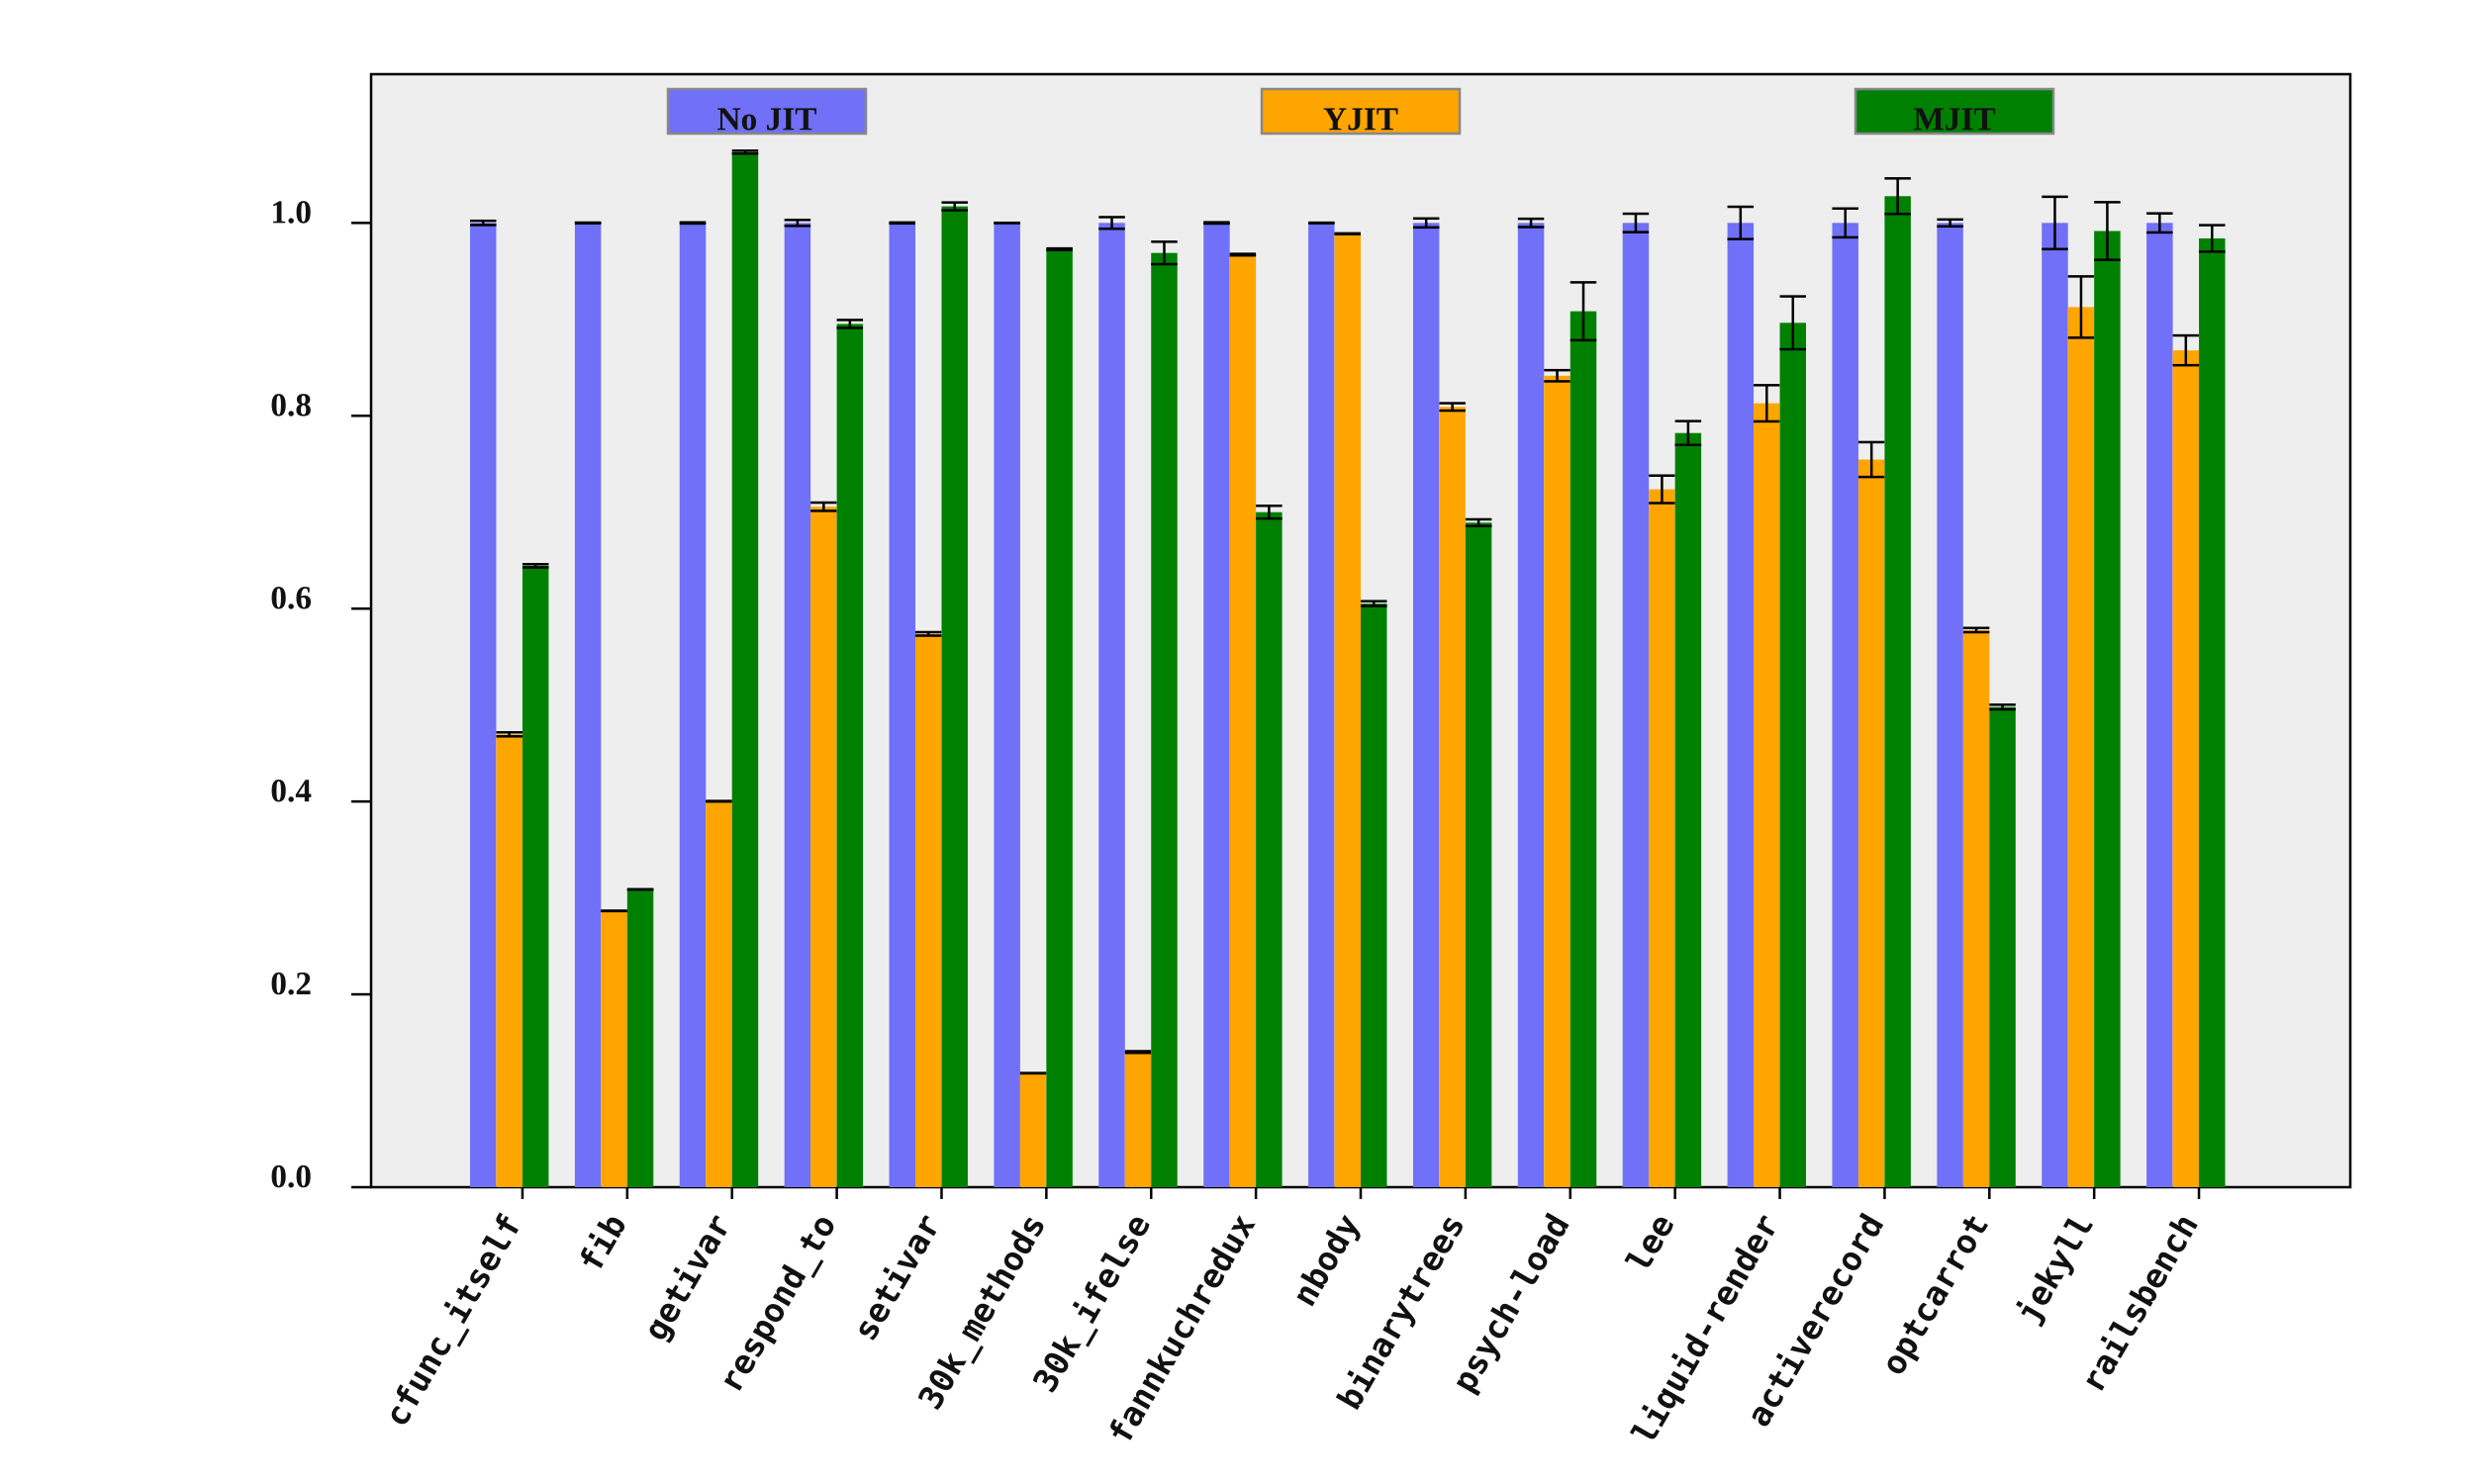
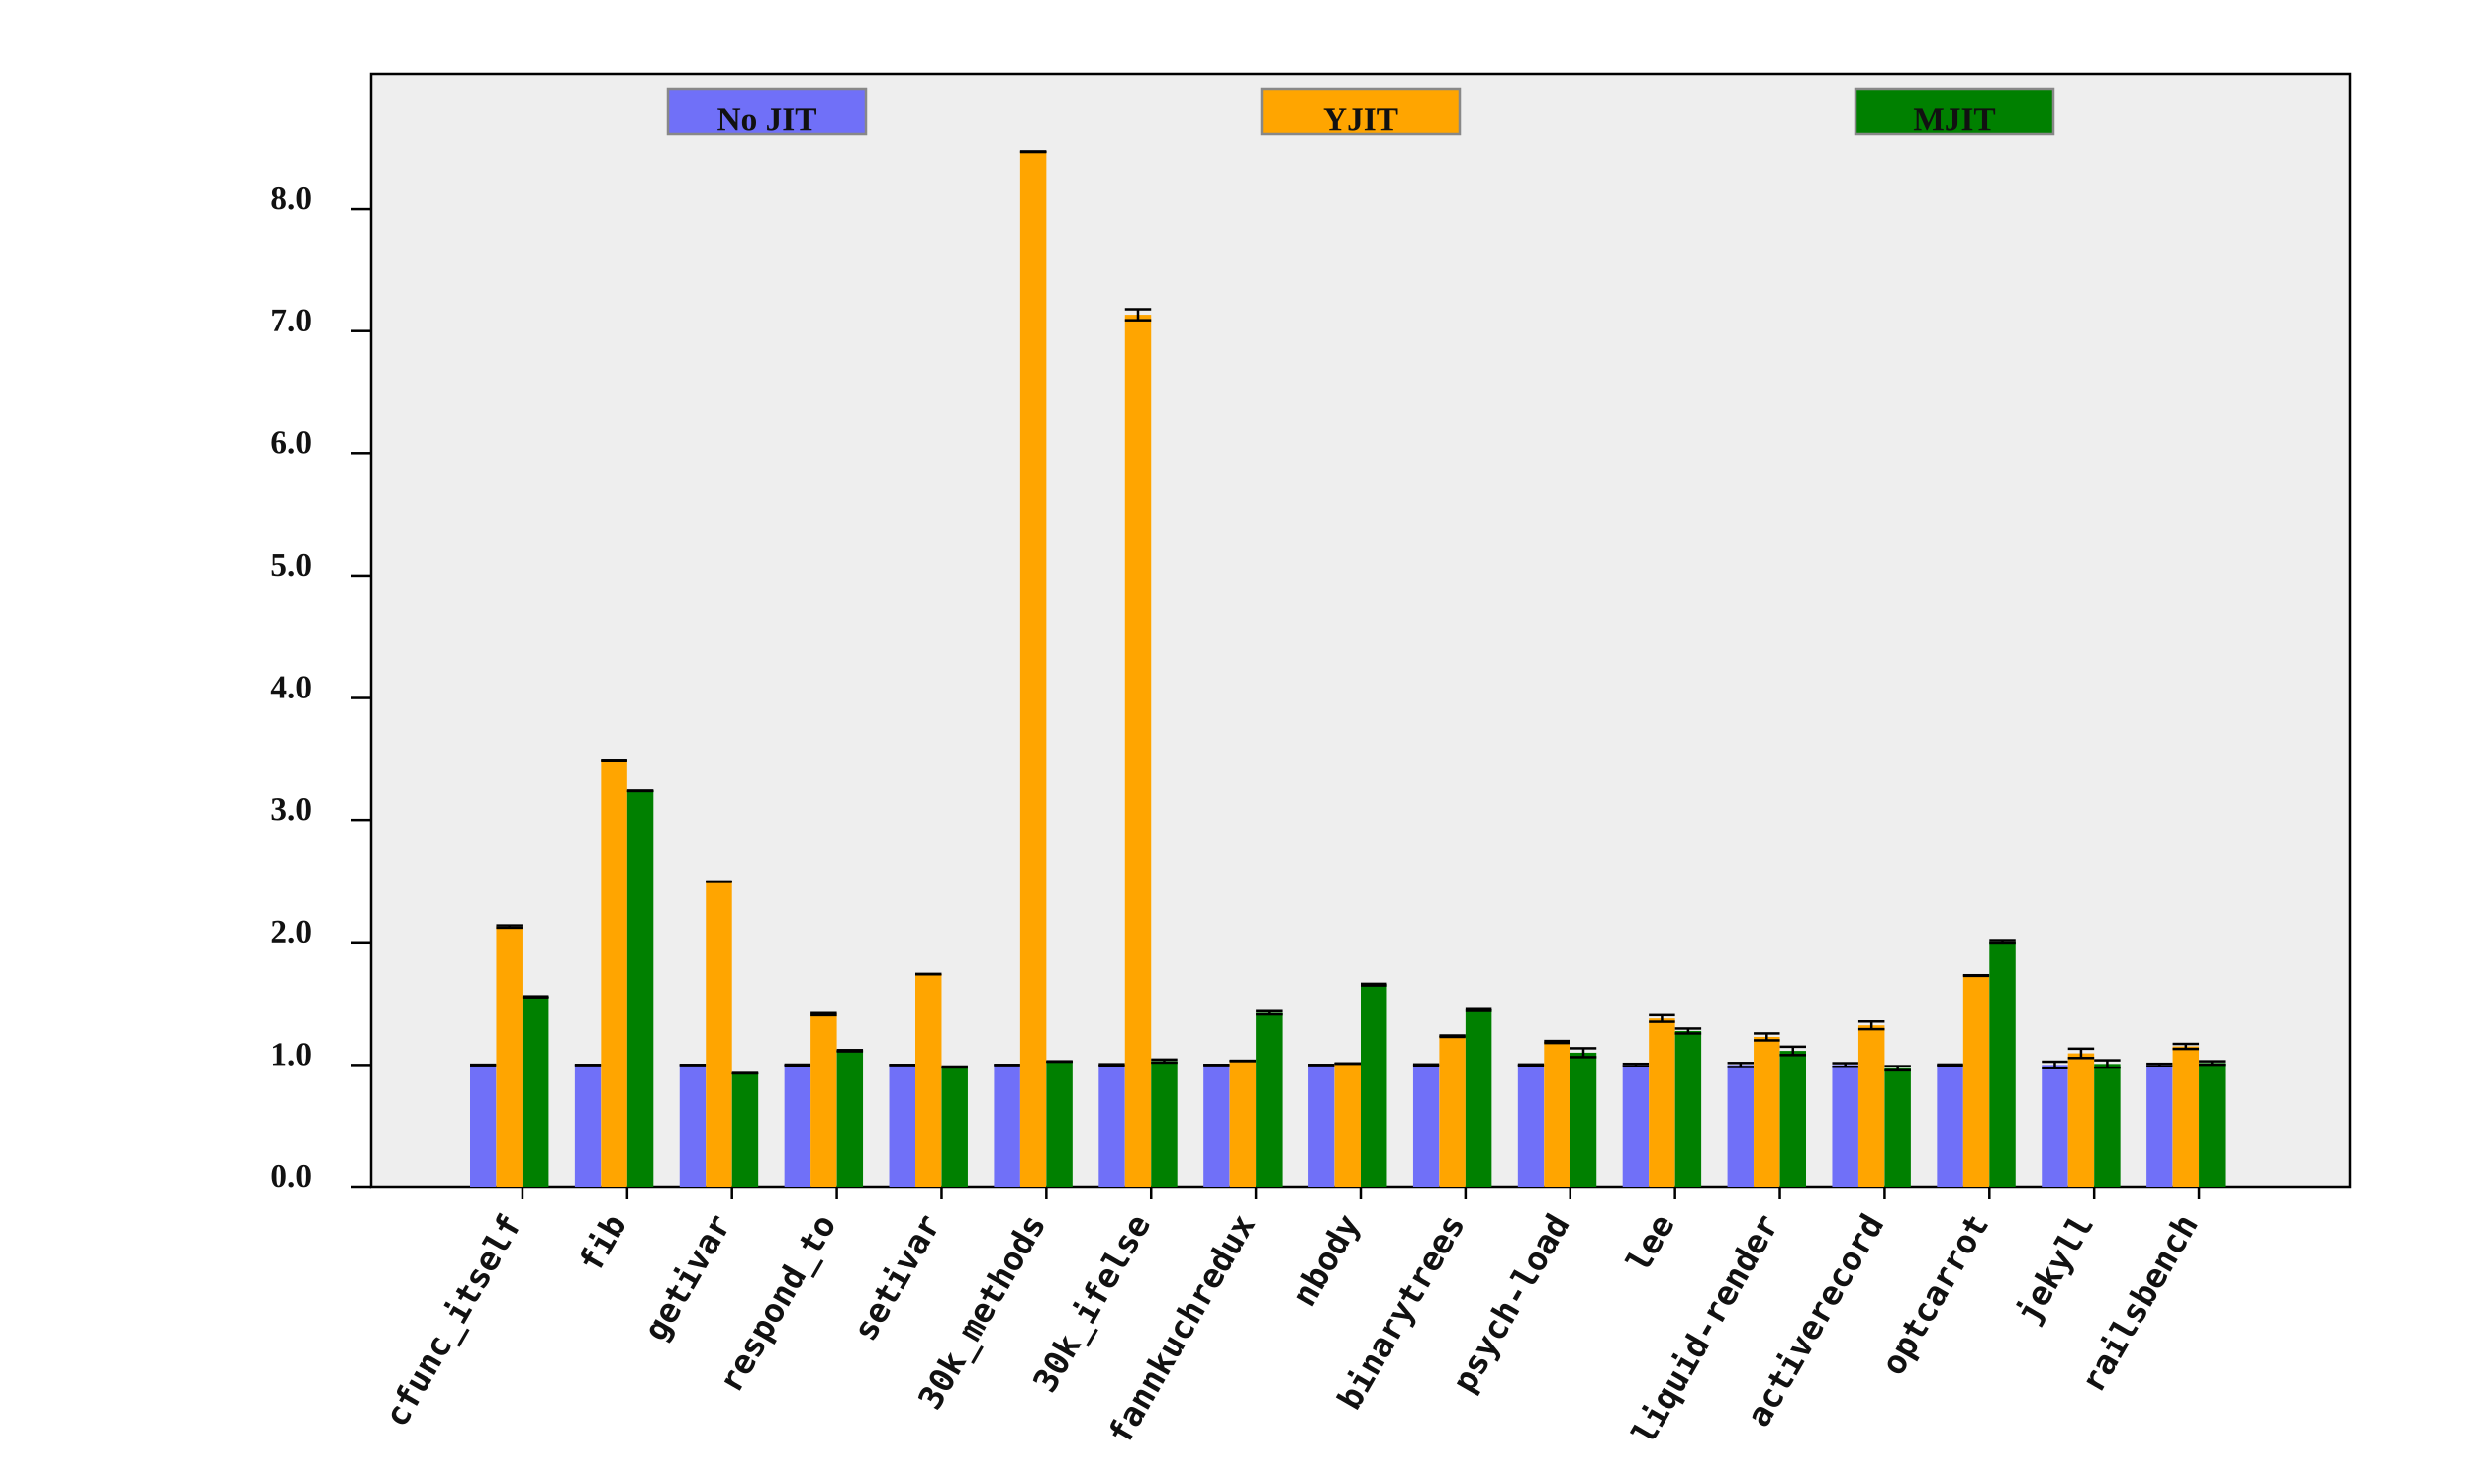
<svg xmlns="http://www.w3.org/2000/svg" viewBox="0 0 1000 600" width="100%" height="100%">
  <rect x="150.0" y="30.0" width="800" height="450.0" stroke="#000" fill="#EEE" />
  <line x1="142.0" y1="480.0" x2="150.0" y2="480.0" stroke="#000" />
  <text x="126.0" y="480.0" text-anchor="end" font-weight="bold" font-size="small" fill="#111">
0.0
</text>
-   <line x1="142.0" y1="402.026" x2="150.0" y2="402.026" stroke="#000" />
-   <text x="126.0" y="402.026" text-anchor="end" font-weight="bold" font-size="small" fill="#111">
- 0.2
- </text>
-   <line x1="142.0" y1="324.053" x2="150.0" y2="324.053" stroke="#000" />
-   <text x="126.0" y="324.053" text-anchor="end" font-weight="bold" font-size="small" fill="#111">
- 0.4
- </text>
-   <line x1="142.0" y1="246.079" x2="150.0" y2="246.079" stroke="#000" />
-   <text x="126.0" y="246.079" text-anchor="end" font-weight="bold" font-size="small" fill="#111">
- 0.6
- </text>
-   <line x1="142.0" y1="168.106" x2="150.0" y2="168.106" stroke="#000" />
-   <text x="126.0" y="168.106" text-anchor="end" font-weight="bold" font-size="small" fill="#111">
- 0.8
- </text>
-   <line x1="142.0" y1="90.132" x2="150.0" y2="90.132" stroke="#000" />
-   <text x="126.0" y="90.132" text-anchor="end" font-weight="bold" font-size="small" fill="#111">
+   <line x1="142.0" y1="430.554" x2="150.0" y2="430.554" stroke="#000" />
+   <text x="126.0" y="430.554" text-anchor="end" font-weight="bold" font-size="small" fill="#111">
1.0
+ </text>
+   <line x1="142.0" y1="381.108" x2="150.0" y2="381.108" stroke="#000" />
+   <text x="126.0" y="381.108" text-anchor="end" font-weight="bold" font-size="small" fill="#111">
+ 2.0
+ </text>
+   <line x1="142.0" y1="331.662" x2="150.0" y2="331.662" stroke="#000" />
+   <text x="126.0" y="331.662" text-anchor="end" font-weight="bold" font-size="small" fill="#111">
+ 3.0
+ </text>
+   <line x1="142.0" y1="282.216" x2="150.0" y2="282.216" stroke="#000" />
+   <text x="126.0" y="282.216" text-anchor="end" font-weight="bold" font-size="small" fill="#111">
+ 4.0
+ </text>
+   <line x1="142.0" y1="232.77" x2="150.0" y2="232.77" stroke="#000" />
+   <text x="126.0" y="232.77" text-anchor="end" font-weight="bold" font-size="small" fill="#111">
+ 5.0
+ </text>
+   <line x1="142.0" y1="183.324" x2="150.0" y2="183.324" stroke="#000" />
+   <text x="126.0" y="183.324" text-anchor="end" font-weight="bold" font-size="small" fill="#111">
+ 6.0
+ </text>
+   <line x1="142.0" y1="133.878" x2="150.0" y2="133.878" stroke="#000" />
+   <text x="126.0" y="133.878" text-anchor="end" font-weight="bold" font-size="small" fill="#111">
+ 7.0
+ </text>
+   <line x1="142.0" y1="84.432" x2="150.0" y2="84.432" stroke="#000" />
+   <text x="126.0" y="84.432" text-anchor="end" font-weight="bold" font-size="small" fill="#111">
+ 8.0
</text>
  <rect x="270.0" y="36" width="80.0" height="18.0" fill="#7070f8" stroke="#888" />
  <text x="310.0" y="52.5" font-size="small" text-anchor="middle" font-weight="bold" fill="#111">
No JIT
</text>
  <rect x="510.0" y="36" width="80.0" height="18.0" fill="orange" stroke="#888" />
  <text x="550.0" y="52.5" font-size="small" text-anchor="middle" font-weight="bold" fill="#111">
YJIT
</text>
  <rect x="750.0" y="36" width="80.0" height="18.0" fill="green" stroke="#888" />
  <text x="790.0" y="52.5" font-size="small" text-anchor="middle" font-weight="bold" fill="#111">
MJIT
</text>
-   <rect x="190.0" y="90.132" width="10.588" height="389.868" fill="#7070f8" />
-   <line x1="190.0" y1="89.282" x2="200.588" y2="89.282" stroke="#000" />
-   <line x1="190.0" y1="90.982" x2="200.588" y2="90.982" stroke="#000" />
-   <line x1="195.294" y1="89.282" x2="195.294" y2="90.982" stroke="#000" />
-   <rect x="200.588" y="296.912" width="10.588" height="183.088" fill="orange" />
-   <line x1="200.588" y1="296.11" x2="211.176" y2="296.11" stroke="#000" />
-   <line x1="200.588" y1="297.715" x2="211.176" y2="297.715" stroke="#000" />
-   <line x1="205.882" y1="296.11" x2="205.882" y2="297.715" stroke="#000" />
-   <rect x="211.176" y="228.764" width="10.588" height="251.236" fill="green" />
-   <line x1="211.176" y1="228.107" x2="221.765" y2="228.107" stroke="#000" />
-   <line x1="211.176" y1="229.422" x2="221.765" y2="229.422" stroke="#000" />
-   <line x1="216.471" y1="228.107" x2="216.471" y2="229.422" stroke="#000" />
+   <rect x="190.0" y="430.554" width="10.588" height="49.446" fill="#7070f8" />
+   <line x1="190.0" y1="430.446" x2="200.588" y2="430.446" stroke="#000" />
+   <line x1="190.0" y1="430.662" x2="200.588" y2="430.662" stroke="#000" />
+   <line x1="195.294" y1="430.446" x2="195.294" y2="430.662" stroke="#000" />
+   <rect x="200.588" y="374.709" width="10.588" height="105.291" fill="orange" />
+   <line x1="200.588" y1="374.248" x2="211.176" y2="374.248" stroke="#000" />
+   <line x1="200.588" y1="375.171" x2="211.176" y2="375.171" stroke="#000" />
+   <line x1="205.882" y1="374.248" x2="205.882" y2="375.171" stroke="#000" />
+   <rect x="211.176" y="403.27" width="10.588" height="76.73" fill="green" />
+   <line x1="211.176" y1="403.069" x2="221.765" y2="403.069" stroke="#000" />
+   <line x1="211.176" y1="403.47" x2="221.765" y2="403.47" stroke="#000" />
+   <line x1="216.471" y1="403.069" x2="216.471" y2="403.47" stroke="#000" />
  <line x1="211.176" y1="480.0" x2="211.176" y2="484.8" stroke="#000" />
  <text x="211.176" y="494.4" fill="#111" font-size="small" font-family="monospace" font-weight="bold" text-anchor="end" transform="rotate(-60, 211.1765, 494.4)">
cfunc_itself
</text>
-   <rect x="232.353" y="90.132" width="10.588" height="389.868" fill="#7070f8" />
-   <line x1="232.353" y1="89.994" x2="242.941" y2="89.994" stroke="#000" />
-   <line x1="232.353" y1="90.27" x2="242.941" y2="90.27" stroke="#000" />
-   <line x1="237.647" y1="89.994" x2="237.647" y2="90.27" stroke="#000" />
-   <rect x="242.941" y="368.307" width="10.588" height="111.693" fill="orange" />
-   <line x1="242.941" y1="368.248" x2="253.529" y2="368.248" stroke="#000" />
-   <line x1="242.941" y1="368.365" x2="253.529" y2="368.365" stroke="#000" />
-   <line x1="248.235" y1="368.248" x2="248.235" y2="368.365" stroke="#000" />
-   <rect x="253.529" y="359.606" width="10.588" height="120.394" fill="green" />
-   <line x1="253.529" y1="359.54" x2="264.118" y2="359.54" stroke="#000" />
-   <line x1="253.529" y1="359.671" x2="264.118" y2="359.671" stroke="#000" />
-   <line x1="258.824" y1="359.54" x2="258.824" y2="359.671" stroke="#000" />
+   <rect x="232.353" y="430.554" width="10.588" height="49.446" fill="#7070f8" />
+   <line x1="232.353" y1="430.537" x2="242.941" y2="430.537" stroke="#000" />
+   <line x1="232.353" y1="430.572" x2="242.941" y2="430.572" stroke="#000" />
+   <line x1="237.647" y1="430.537" x2="237.647" y2="430.572" stroke="#000" />
+   <rect x="242.941" y="307.408" width="10.588" height="172.592" fill="orange" />
+   <line x1="242.941" y1="307.317" x2="253.529" y2="307.317" stroke="#000" />
+   <line x1="242.941" y1="307.499" x2="253.529" y2="307.499" stroke="#000" />
+   <line x1="248.235" y1="307.317" x2="248.235" y2="307.499" stroke="#000" />
+   <rect x="253.529" y="319.881" width="10.588" height="160.119" fill="green" />
+   <line x1="253.529" y1="319.794" x2="264.118" y2="319.794" stroke="#000" />
+   <line x1="253.529" y1="319.968" x2="264.118" y2="319.968" stroke="#000" />
+   <line x1="258.824" y1="319.794" x2="258.824" y2="319.968" stroke="#000" />
  <line x1="253.529" y1="480.0" x2="253.529" y2="484.8" stroke="#000" />
  <text x="253.529" y="494.4" fill="#111" font-size="small" font-family="monospace" font-weight="bold" text-anchor="end" transform="rotate(-60, 253.5294, 494.4)">
fib
</text>
-   <rect x="274.706" y="90.132" width="10.588" height="389.868" fill="#7070f8" />
-   <line x1="274.706" y1="89.905" x2="285.294" y2="89.905" stroke="#000" />
-   <line x1="274.706" y1="90.359" x2="285.294" y2="90.359" stroke="#000" />
-   <line x1="280.0" y1="89.905" x2="280.0" y2="90.359" stroke="#000" />
-   <rect x="285.294" y="323.969" width="10.588" height="156.031" fill="orange" />
-   <line x1="285.294" y1="323.857" x2="295.882" y2="323.857" stroke="#000" />
-   <line x1="285.294" y1="324.082" x2="295.882" y2="324.082" stroke="#000" />
-   <line x1="290.588" y1="323.857" x2="290.588" y2="324.082" stroke="#000" />
-   <rect x="295.882" y="61.5" width="10.588" height="418.5" fill="green" />
-   <line x1="295.882" y1="60.924" x2="306.471" y2="60.924" stroke="#000" />
-   <line x1="295.882" y1="62.076" x2="306.471" y2="62.076" stroke="#000" />
-   <line x1="301.176" y1="60.924" x2="301.176" y2="62.076" stroke="#000" />
+   <rect x="274.706" y="430.554" width="10.588" height="49.446" fill="#7070f8" />
+   <line x1="274.706" y1="430.525" x2="285.294" y2="430.525" stroke="#000" />
+   <line x1="274.706" y1="430.583" x2="285.294" y2="430.583" stroke="#000" />
+   <line x1="280.0" y1="430.525" x2="280.0" y2="430.583" stroke="#000" />
+   <rect x="285.294" y="356.451" width="10.588" height="123.549" fill="orange" />
+   <line x1="285.294" y1="356.362" x2="295.882" y2="356.362" stroke="#000" />
+   <line x1="285.294" y1="356.54" x2="295.882" y2="356.54" stroke="#000" />
+   <line x1="290.588" y1="356.362" x2="290.588" y2="356.54" stroke="#000" />
+   <rect x="295.882" y="433.937" width="10.588" height="46.063" fill="green" />
+   <line x1="295.882" y1="433.874" x2="306.471" y2="433.874" stroke="#000" />
+   <line x1="295.882" y1="434" x2="306.471" y2="434" stroke="#000" />
+   <line x1="301.176" y1="433.874" x2="301.176" y2="434" stroke="#000" />
  <line x1="295.882" y1="480.0" x2="295.882" y2="484.8" stroke="#000" />
  <text x="295.882" y="494.4" fill="#111" font-size="small" font-family="monospace" font-weight="bold" text-anchor="end" transform="rotate(-60, 295.8824, 494.4)">
getivar
</text>
-   <rect x="317.059" y="90.132" width="10.588" height="389.868" fill="#7070f8" />
-   <line x1="317.059" y1="88.934" x2="327.647" y2="88.934" stroke="#000" />
-   <line x1="317.059" y1="91.33" x2="327.647" y2="91.33" stroke="#000" />
-   <line x1="322.353" y1="88.934" x2="322.353" y2="91.33" stroke="#000" />
-   <rect x="327.647" y="204.881" width="10.588" height="275.119" fill="orange" />
-   <line x1="327.647" y1="203.206" x2="338.235" y2="203.206" stroke="#000" />
-   <line x1="327.647" y1="206.556" x2="338.235" y2="206.556" stroke="#000" />
-   <line x1="332.941" y1="203.206" x2="332.941" y2="206.556" stroke="#000" />
-   <rect x="338.235" y="130.971" width="10.588" height="349.029" fill="green" />
-   <line x1="338.235" y1="129.369" x2="348.824" y2="129.369" stroke="#000" />
-   <line x1="338.235" y1="132.573" x2="348.824" y2="132.573" stroke="#000" />
-   <line x1="343.529" y1="129.369" x2="343.529" y2="132.573" stroke="#000" />
+   <rect x="317.059" y="430.554" width="10.588" height="49.446" fill="#7070f8" />
+   <line x1="317.059" y1="430.402" x2="327.647" y2="430.402" stroke="#000" />
+   <line x1="317.059" y1="430.706" x2="327.647" y2="430.706" stroke="#000" />
+   <line x1="322.353" y1="430.402" x2="322.353" y2="430.706" stroke="#000" />
+   <rect x="327.647" y="409.931" width="10.588" height="70.069" fill="orange" />
+   <line x1="327.647" y1="409.504" x2="338.235" y2="409.504" stroke="#000" />
+   <line x1="327.647" y1="410.357" x2="338.235" y2="410.357" stroke="#000" />
+   <line x1="332.941" y1="409.504" x2="332.941" y2="410.357" stroke="#000" />
+   <rect x="338.235" y="424.768" width="10.588" height="55.232" fill="green" />
+   <line x1="338.235" y1="424.515" x2="348.824" y2="424.515" stroke="#000" />
+   <line x1="338.235" y1="425.022" x2="348.824" y2="425.022" stroke="#000" />
+   <line x1="343.529" y1="424.515" x2="343.529" y2="425.022" stroke="#000" />
  <line x1="338.235" y1="480.0" x2="338.235" y2="484.8" stroke="#000" />
  <text x="338.235" y="494.4" fill="#111" font-size="small" font-family="monospace" font-weight="bold" text-anchor="end" transform="rotate(-60, 338.2353, 494.4)">
respond_to
</text>
-   <rect x="359.412" y="90.132" width="10.588" height="389.868" fill="#7070f8" />
-   <line x1="359.412" y1="89.943" x2="370" y2="89.943" stroke="#000" />
-   <line x1="359.412" y1="90.321" x2="370" y2="90.321" stroke="#000" />
-   <line x1="364.706" y1="89.943" x2="364.706" y2="90.321" stroke="#000" />
-   <rect x="370" y="256.298" width="10.588" height="223.702" fill="orange" />
-   <line x1="370" y1="255.591" x2="380.588" y2="255.591" stroke="#000" />
-   <line x1="370" y1="257.004" x2="380.588" y2="257.004" stroke="#000" />
-   <line x1="375.294" y1="255.591" x2="375.294" y2="257.004" stroke="#000" />
-   <rect x="380.588" y="83.449" width="10.588" height="396.551" fill="green" />
-   <line x1="380.588" y1="81.858" x2="391.176" y2="81.858" stroke="#000" />
-   <line x1="380.588" y1="85.041" x2="391.176" y2="85.041" stroke="#000" />
-   <line x1="385.882" y1="81.858" x2="385.882" y2="85.041" stroke="#000" />
+   <rect x="359.412" y="430.554" width="10.588" height="49.446" fill="#7070f8" />
+   <line x1="359.412" y1="430.53" x2="370" y2="430.53" stroke="#000" />
+   <line x1="359.412" y1="430.578" x2="370" y2="430.578" stroke="#000" />
+   <line x1="364.706" y1="430.53" x2="364.706" y2="430.578" stroke="#000" />
+   <rect x="370" y="393.826" width="10.588" height="86.174" fill="orange" />
+   <line x1="370" y1="393.553" x2="380.588" y2="393.553" stroke="#000" />
+   <line x1="370" y1="394.098" x2="380.588" y2="394.098" stroke="#000" />
+   <line x1="375.294" y1="393.553" x2="375.294" y2="394.098" stroke="#000" />
+   <rect x="380.588" y="431.387" width="10.588" height="48.613" fill="green" />
+   <line x1="380.588" y1="431.192" x2="391.176" y2="431.192" stroke="#000" />
+   <line x1="380.588" y1="431.582" x2="391.176" y2="431.582" stroke="#000" />
+   <line x1="385.882" y1="431.192" x2="385.882" y2="431.582" stroke="#000" />
  <line x1="380.588" y1="480.0" x2="380.588" y2="484.8" stroke="#000" />
  <text x="380.588" y="494.4" fill="#111" font-size="small" font-family="monospace" font-weight="bold" text-anchor="end" transform="rotate(-60, 380.5882, 494.4)">
setivar
</text>
-   <rect x="401.765" y="90.132" width="10.588" height="389.868" fill="#7070f8" />
-   <line x1="401.765" y1="90.079" x2="412.353" y2="90.079" stroke="#000" />
-   <line x1="401.765" y1="90.185" x2="412.353" y2="90.185" stroke="#000" />
-   <line x1="407.059" y1="90.079" x2="407.059" y2="90.185" stroke="#000" />
-   <rect x="412.353" y="433.937" width="10.588" height="46.063" fill="orange" />
-   <line x1="412.353" y1="433.924" x2="422.941" y2="433.924" stroke="#000" />
-   <line x1="412.353" y1="433.95" x2="422.941" y2="433.95" stroke="#000" />
-   <line x1="417.647" y1="433.924" x2="417.647" y2="433.95" stroke="#000" />
-   <rect x="422.941" y="100.783" width="10.588" height="379.217" fill="green" />
-   <line x1="422.941" y1="100.453" x2="433.529" y2="100.453" stroke="#000" />
-   <line x1="422.941" y1="101.114" x2="433.529" y2="101.114" stroke="#000" />
-   <line x1="428.235" y1="100.453" x2="428.235" y2="101.114" stroke="#000" />
+   <rect x="401.765" y="430.554" width="10.588" height="49.446" fill="#7070f8" />
+   <line x1="401.765" y1="430.547" x2="412.353" y2="430.547" stroke="#000" />
+   <line x1="401.765" y1="430.561" x2="412.353" y2="430.561" stroke="#000" />
+   <line x1="407.059" y1="430.547" x2="407.059" y2="430.561" stroke="#000" />
+   <rect x="412.353" y="61.5" width="10.588" height="418.5" fill="orange" />
+   <line x1="412.353" y1="61.384" x2="422.941" y2="61.384" stroke="#000" />
+   <line x1="412.353" y1="61.616" x2="422.941" y2="61.616" stroke="#000" />
+   <line x1="417.647" y1="61.384" x2="417.647" y2="61.616" stroke="#000" />
+   <rect x="422.941" y="429.165" width="10.588" height="50.835" fill="green" />
+   <line x1="422.941" y1="429.121" x2="433.529" y2="429.121" stroke="#000" />
+   <line x1="422.941" y1="429.21" x2="433.529" y2="429.21" stroke="#000" />
+   <line x1="428.235" y1="429.121" x2="428.235" y2="429.21" stroke="#000" />
  <line x1="422.941" y1="480.0" x2="422.941" y2="484.8" stroke="#000" />
  <text x="422.941" y="494.4" fill="#111" font-size="small" font-family="monospace" font-weight="bold" text-anchor="end" transform="rotate(-60, 422.9412, 494.4)">
30k_methods
</text>
-   <rect x="444.118" y="90.132" width="10.588" height="389.868" fill="#7070f8" />
-   <line x1="444.118" y1="87.781" x2="454.706" y2="87.781" stroke="#000" />
-   <line x1="444.118" y1="92.483" x2="454.706" y2="92.483" stroke="#000" />
-   <line x1="449.412" y1="87.781" x2="449.412" y2="92.483" stroke="#000" />
-   <rect x="454.706" y="425.353" width="10.588" height="54.647" fill="orange" />
-   <line x1="454.706" y1="425.008" x2="465.294" y2="425.008" stroke="#000" />
-   <line x1="454.706" y1="425.699" x2="465.294" y2="425.699" stroke="#000" />
-   <line x1="460" y1="425.008" x2="460" y2="425.699" stroke="#000" />
-   <rect x="465.294" y="102.271" width="10.588" height="377.729" fill="green" />
-   <line x1="465.294" y1="97.733" x2="475.882" y2="97.733" stroke="#000" />
-   <line x1="465.294" y1="106.809" x2="475.882" y2="106.809" stroke="#000" />
-   <line x1="470.588" y1="97.733" x2="470.588" y2="106.809" stroke="#000" />
+   <rect x="444.118" y="430.554" width="10.588" height="49.446" fill="#7070f8" />
+   <line x1="444.118" y1="430.256" x2="454.706" y2="430.256" stroke="#000" />
+   <line x1="444.118" y1="430.852" x2="454.706" y2="430.852" stroke="#000" />
+   <line x1="449.412" y1="430.256" x2="449.412" y2="430.852" stroke="#000" />
+   <rect x="454.706" y="127.235" width="10.588" height="352.765" fill="orange" />
+   <line x1="454.706" y1="125.005" x2="465.294" y2="125.005" stroke="#000" />
+   <line x1="454.706" y1="129.465" x2="465.294" y2="129.465" stroke="#000" />
+   <line x1="460" y1="125.005" x2="460" y2="129.465" stroke="#000" />
+   <rect x="465.294" y="428.965" width="10.588" height="51.035" fill="green" />
+   <line x1="465.294" y1="428.352" x2="475.882" y2="428.352" stroke="#000" />
+   <line x1="465.294" y1="429.578" x2="475.882" y2="429.578" stroke="#000" />
+   <line x1="470.588" y1="428.352" x2="470.588" y2="429.578" stroke="#000" />
  <line x1="465.294" y1="480.0" x2="465.294" y2="484.8" stroke="#000" />
  <text x="465.294" y="494.4" fill="#111" font-size="small" font-family="monospace" font-weight="bold" text-anchor="end" transform="rotate(-60, 465.2941, 494.4)">
30k_ifelse
</text>
-   <rect x="486.471" y="90.132" width="10.588" height="389.868" fill="#7070f8" />
-   <line x1="486.471" y1="89.865" x2="497.059" y2="89.865" stroke="#000" />
-   <line x1="486.471" y1="90.399" x2="497.059" y2="90.399" stroke="#000" />
-   <line x1="491.765" y1="89.865" x2="491.765" y2="90.399" stroke="#000" />
-   <rect x="497.059" y="102.96" width="10.588" height="377.04" fill="orange" />
-   <line x1="497.059" y1="102.641" x2="507.647" y2="102.641" stroke="#000" />
-   <line x1="497.059" y1="103.279" x2="507.647" y2="103.279" stroke="#000" />
-   <line x1="502.353" y1="102.641" x2="502.353" y2="103.279" stroke="#000" />
-   <rect x="507.647" y="207.075" width="10.588" height="272.925" fill="green" />
-   <line x1="507.647" y1="204.495" x2="518.235" y2="204.495" stroke="#000" />
-   <line x1="507.647" y1="209.655" x2="518.235" y2="209.655" stroke="#000" />
-   <line x1="512.941" y1="204.495" x2="512.941" y2="209.655" stroke="#000" />
+   <rect x="486.471" y="430.554" width="10.588" height="49.446" fill="#7070f8" />
+   <line x1="486.471" y1="430.52" x2="497.059" y2="430.52" stroke="#000" />
+   <line x1="486.471" y1="430.588" x2="497.059" y2="430.588" stroke="#000" />
+   <line x1="491.765" y1="430.52" x2="491.765" y2="430.588" stroke="#000" />
+   <rect x="497.059" y="428.872" width="10.588" height="51.128" fill="orange" />
+   <line x1="497.059" y1="428.828" x2="507.647" y2="428.828" stroke="#000" />
+   <line x1="497.059" y1="428.915" x2="507.647" y2="428.915" stroke="#000" />
+   <line x1="502.353" y1="428.828" x2="502.353" y2="428.915" stroke="#000" />
+   <rect x="507.647" y="409.367" width="10.588" height="70.633" fill="green" />
+   <line x1="507.647" y1="408.7" x2="518.235" y2="408.7" stroke="#000" />
+   <line x1="507.647" y1="410.035" x2="518.235" y2="410.035" stroke="#000" />
+   <line x1="512.941" y1="408.7" x2="512.941" y2="410.035" stroke="#000" />
  <line x1="507.647" y1="480.0" x2="507.647" y2="484.8" stroke="#000" />
  <text x="507.647" y="494.4" fill="#111" font-size="small" font-family="monospace" font-weight="bold" text-anchor="end" transform="rotate(-60, 507.6471, 494.4)">
fannkuchredux
</text>
-   <rect x="528.824" y="90.132" width="10.588" height="389.868" fill="#7070f8" />
-   <line x1="528.824" y1="90.031" x2="539.412" y2="90.031" stroke="#000" />
-   <line x1="528.824" y1="90.233" x2="539.412" y2="90.233" stroke="#000" />
-   <line x1="534.118" y1="90.031" x2="534.118" y2="90.233" stroke="#000" />
-   <rect x="539.412" y="94.515" width="10.588" height="385.485" fill="orange" />
-   <line x1="539.412" y1="94.36" x2="550.0" y2="94.36" stroke="#000" />
-   <line x1="539.412" y1="94.67" x2="550.0" y2="94.67" stroke="#000" />
-   <line x1="544.706" y1="94.36" x2="544.706" y2="94.67" stroke="#000" />
-   <rect x="550" y="244.046" width="10.588" height="235.954" fill="green" />
-   <line x1="550" y1="243.071" x2="560.588" y2="243.071" stroke="#000" />
-   <line x1="550" y1="245.02" x2="560.588" y2="245.02" stroke="#000" />
-   <line x1="555.294" y1="243.071" x2="555.294" y2="245.02" stroke="#000" />
+   <rect x="528.824" y="430.554" width="10.588" height="49.446" fill="#7070f8" />
+   <line x1="528.824" y1="430.541" x2="539.412" y2="430.541" stroke="#000" />
+   <line x1="528.824" y1="430.567" x2="539.412" y2="430.567" stroke="#000" />
+   <line x1="534.118" y1="430.541" x2="534.118" y2="430.567" stroke="#000" />
+   <rect x="539.412" y="429.992" width="10.588" height="50.008" fill="orange" />
+   <line x1="539.412" y1="429.972" x2="550.0" y2="429.972" stroke="#000" />
+   <line x1="539.412" y1="430.012" x2="550.0" y2="430.012" stroke="#000" />
+   <line x1="544.706" y1="429.972" x2="544.706" y2="430.012" stroke="#000" />
+   <rect x="550" y="398.3" width="10.588" height="81.7" fill="green" />
+   <line x1="550" y1="397.963" x2="560.588" y2="397.963" stroke="#000" />
+   <line x1="550" y1="398.638" x2="560.588" y2="398.638" stroke="#000" />
+   <line x1="555.294" y1="397.963" x2="555.294" y2="398.638" stroke="#000" />
  <line x1="550" y1="480.0" x2="550" y2="484.8" stroke="#000" />
  <text x="550" y="494.4" fill="#111" font-size="small" font-family="monospace" font-weight="bold" text-anchor="end" transform="rotate(-60, 550, 494.4)">
nbody
</text>
-   <rect x="571.176" y="90.132" width="10.588" height="389.868" fill="#7070f8" />
-   <line x1="571.176" y1="88.326" x2="581.765" y2="88.326" stroke="#000" />
-   <line x1="571.176" y1="91.938" x2="581.765" y2="91.938" stroke="#000" />
-   <line x1="576.471" y1="88.326" x2="576.471" y2="91.938" stroke="#000" />
-   <rect x="581.765" y="164.521" width="10.588" height="315.479" fill="orange" />
-   <line x1="581.765" y1="163.021" x2="592.353" y2="163.021" stroke="#000" />
-   <line x1="581.765" y1="166.02" x2="592.353" y2="166.02" stroke="#000" />
-   <line x1="587.059" y1="163.021" x2="587.059" y2="166.02" stroke="#000" />
-   <rect x="592.353" y="211.315" width="10.588" height="268.685" fill="green" />
-   <line x1="592.353" y1="209.98" x2="602.941" y2="209.98" stroke="#000" />
-   <line x1="592.353" y1="212.651" x2="602.941" y2="212.651" stroke="#000" />
-   <line x1="597.647" y1="209.98" x2="597.647" y2="212.651" stroke="#000" />
+   <rect x="571.176" y="430.554" width="10.588" height="49.446" fill="#7070f8" />
+   <line x1="571.176" y1="430.325" x2="581.765" y2="430.325" stroke="#000" />
+   <line x1="571.176" y1="430.783" x2="581.765" y2="430.783" stroke="#000" />
+   <line x1="576.471" y1="430.325" x2="576.471" y2="430.783" stroke="#000" />
+   <rect x="581.765" y="418.895" width="10.588" height="61.105" fill="orange" />
+   <line x1="581.765" y1="418.604" x2="592.353" y2="418.604" stroke="#000" />
+   <line x1="581.765" y1="419.185" x2="592.353" y2="419.185" stroke="#000" />
+   <line x1="587.059" y1="418.604" x2="587.059" y2="419.185" stroke="#000" />
+   <rect x="592.353" y="408.253" width="10.588" height="71.747" fill="green" />
+   <line x1="592.353" y1="407.896" x2="602.941" y2="407.896" stroke="#000" />
+   <line x1="592.353" y1="408.609" x2="602.941" y2="408.609" stroke="#000" />
+   <line x1="597.647" y1="407.896" x2="597.647" y2="408.609" stroke="#000" />
  <line x1="592.353" y1="480.0" x2="592.353" y2="484.8" stroke="#000" />
  <text x="592.353" y="494.4" fill="#111" font-size="small" font-family="monospace" font-weight="bold" text-anchor="end" transform="rotate(-60, 592.3529, 494.4)">
binarytrees
</text>
-   <rect x="613.529" y="90.132" width="10.588" height="389.868" fill="#7070f8" />
-   <line x1="613.529" y1="88.456" x2="624.118" y2="88.456" stroke="#000" />
-   <line x1="613.529" y1="91.808" x2="624.118" y2="91.808" stroke="#000" />
-   <line x1="618.824" y1="88.456" x2="618.824" y2="91.808" stroke="#000" />
-   <rect x="624.118" y="151.921" width="10.588" height="328.079" fill="orange" />
-   <line x1="624.118" y1="149.666" x2="634.706" y2="149.666" stroke="#000" />
-   <line x1="624.118" y1="154.175" x2="634.706" y2="154.175" stroke="#000" />
-   <line x1="629.412" y1="149.666" x2="629.412" y2="154.175" stroke="#000" />
-   <rect x="634.706" y="125.853" width="10.588" height="354.147" fill="green" />
-   <line x1="634.706" y1="114.156" x2="645.294" y2="114.156" stroke="#000" />
-   <line x1="634.706" y1="137.55" x2="645.294" y2="137.55" stroke="#000" />
-   <line x1="640" y1="114.156" x2="640" y2="137.55" stroke="#000" />
+   <rect x="613.529" y="430.554" width="10.588" height="49.446" fill="#7070f8" />
+   <line x1="613.529" y1="430.341" x2="624.118" y2="430.341" stroke="#000" />
+   <line x1="613.529" y1="430.767" x2="624.118" y2="430.767" stroke="#000" />
+   <line x1="618.824" y1="430.341" x2="618.824" y2="430.767" stroke="#000" />
+   <rect x="624.118" y="421.242" width="10.588" height="58.758" fill="orange" />
+   <line x1="624.118" y1="420.838" x2="634.706" y2="420.838" stroke="#000" />
+   <line x1="624.118" y1="421.645" x2="634.706" y2="421.645" stroke="#000" />
+   <line x1="629.412" y1="420.838" x2="629.412" y2="421.645" stroke="#000" />
+   <rect x="634.706" y="425.567" width="10.588" height="54.433" fill="green" />
+   <line x1="634.706" y1="423.769" x2="645.294" y2="423.769" stroke="#000" />
+   <line x1="634.706" y1="427.365" x2="645.294" y2="427.365" stroke="#000" />
+   <line x1="640" y1="423.769" x2="640" y2="427.365" stroke="#000" />
  <line x1="634.706" y1="480.0" x2="634.706" y2="484.8" stroke="#000" />
  <text x="634.706" y="494.4" fill="#111" font-size="small" font-family="monospace" font-weight="bold" text-anchor="end" transform="rotate(-60, 634.7059, 494.4)">
psych-load
</text>
-   <rect x="655.882" y="90.132" width="10.588" height="389.868" fill="#7070f8" />
-   <line x1="655.882" y1="86.406" x2="666.471" y2="86.406" stroke="#000" />
-   <line x1="655.882" y1="93.858" x2="666.471" y2="93.858" stroke="#000" />
-   <line x1="661.176" y1="86.406" x2="661.176" y2="93.858" stroke="#000" />
-   <rect x="666.471" y="197.842" width="10.588" height="282.158" fill="orange" />
-   <line x1="666.471" y1="192.284" x2="677.059" y2="192.284" stroke="#000" />
-   <line x1="666.471" y1="203.401" x2="677.059" y2="203.401" stroke="#000" />
-   <line x1="671.765" y1="192.284" x2="671.765" y2="203.401" stroke="#000" />
-   <rect x="677.059" y="175.082" width="10.588" height="304.918" fill="green" />
-   <line x1="677.059" y1="170.261" x2="687.647" y2="170.261" stroke="#000" />
-   <line x1="677.059" y1="179.903" x2="687.647" y2="179.903" stroke="#000" />
-   <line x1="682.353" y1="170.261" x2="682.353" y2="179.903" stroke="#000" />
+   <rect x="655.882" y="430.554" width="10.588" height="49.446" fill="#7070f8" />
+   <line x1="655.882" y1="430.081" x2="666.471" y2="430.081" stroke="#000" />
+   <line x1="655.882" y1="431.027" x2="666.471" y2="431.027" stroke="#000" />
+   <line x1="661.176" y1="430.081" x2="661.176" y2="431.027" stroke="#000" />
+   <rect x="666.471" y="411.679" width="10.588" height="68.321" fill="orange" />
+   <line x1="666.471" y1="410.333" x2="677.059" y2="410.333" stroke="#000" />
+   <line x1="666.471" y1="413.024" x2="677.059" y2="413.024" stroke="#000" />
+   <line x1="671.765" y1="410.333" x2="671.765" y2="413.024" stroke="#000" />
+   <rect x="677.059" y="416.778" width="10.588" height="63.222" fill="green" />
+   <line x1="677.059" y1="415.779" x2="687.647" y2="415.779" stroke="#000" />
+   <line x1="677.059" y1="417.778" x2="687.647" y2="417.778" stroke="#000" />
+   <line x1="682.353" y1="415.779" x2="682.353" y2="417.778" stroke="#000" />
  <line x1="677.059" y1="480.0" x2="677.059" y2="484.8" stroke="#000" />
  <text x="677.059" y="494.4" fill="#111" font-size="small" font-family="monospace" font-weight="bold" text-anchor="end" transform="rotate(-60, 677.0588, 494.4)">
lee
</text>
-   <rect x="698.235" y="90.132" width="10.588" height="389.868" fill="#7070f8" />
-   <line x1="698.235" y1="83.599" x2="708.824" y2="83.599" stroke="#000" />
-   <line x1="698.235" y1="96.665" x2="708.824" y2="96.665" stroke="#000" />
-   <line x1="703.529" y1="83.599" x2="703.529" y2="96.665" stroke="#000" />
-   <rect x="708.824" y="163.058" width="10.588" height="316.942" fill="orange" />
-   <line x1="708.824" y1="155.731" x2="719.412" y2="155.731" stroke="#000" />
-   <line x1="708.824" y1="170.384" x2="719.412" y2="170.384" stroke="#000" />
-   <line x1="714.118" y1="155.731" x2="714.118" y2="170.384" stroke="#000" />
-   <rect x="719.412" y="130.522" width="10.588" height="349.478" fill="green" />
-   <line x1="719.412" y1="119.832" x2="730.0" y2="119.832" stroke="#000" />
-   <line x1="719.412" y1="141.213" x2="730.0" y2="141.213" stroke="#000" />
-   <line x1="724.706" y1="119.832" x2="724.706" y2="141.213" stroke="#000" />
+   <rect x="698.235" y="430.554" width="10.588" height="49.446" fill="#7070f8" />
+   <line x1="698.235" y1="429.725" x2="708.824" y2="429.725" stroke="#000" />
+   <line x1="698.235" y1="431.383" x2="708.824" y2="431.383" stroke="#000" />
+   <line x1="703.529" y1="429.725" x2="703.529" y2="431.383" stroke="#000" />
+   <rect x="708.824" y="419.177" width="10.588" height="60.823" fill="orange" />
+   <line x1="708.824" y1="417.771" x2="719.412" y2="417.771" stroke="#000" />
+   <line x1="708.824" y1="420.583" x2="719.412" y2="420.583" stroke="#000" />
+   <line x1="714.118" y1="417.771" x2="714.118" y2="420.583" stroke="#000" />
+   <rect x="719.412" y="424.839" width="10.588" height="55.161" fill="green" />
+   <line x1="719.412" y1="423.152" x2="730.0" y2="423.152" stroke="#000" />
+   <line x1="719.412" y1="426.527" x2="730.0" y2="426.527" stroke="#000" />
+   <line x1="724.706" y1="423.152" x2="724.706" y2="426.527" stroke="#000" />
  <line x1="719.412" y1="480.0" x2="719.412" y2="484.8" stroke="#000" />
  <text x="719.412" y="494.4" fill="#111" font-size="small" font-family="monospace" font-weight="bold" text-anchor="end" transform="rotate(-60, 719.4118, 494.4)">
liquid-render
</text>
-   <rect x="740.588" y="90.132" width="10.588" height="389.868" fill="#7070f8" />
-   <line x1="740.588" y1="84.302" x2="751.176" y2="84.302" stroke="#000" />
-   <line x1="740.588" y1="95.962" x2="751.176" y2="95.962" stroke="#000" />
-   <line x1="745.882" y1="84.302" x2="745.882" y2="95.962" stroke="#000" />
-   <rect x="751.176" y="185.81" width="10.588" height="294.19" fill="orange" />
-   <line x1="751.176" y1="178.773" x2="761.765" y2="178.773" stroke="#000" />
-   <line x1="751.176" y1="192.846" x2="761.765" y2="192.846" stroke="#000" />
-   <line x1="756.471" y1="178.773" x2="756.471" y2="192.846" stroke="#000" />
-   <rect x="761.765" y="79.315" width="10.588" height="400.685" fill="green" />
-   <line x1="761.765" y1="72.132" x2="772.353" y2="72.132" stroke="#000" />
-   <line x1="761.765" y1="86.497" x2="772.353" y2="86.497" stroke="#000" />
-   <line x1="767.059" y1="72.132" x2="767.059" y2="86.497" stroke="#000" />
+   <rect x="740.588" y="430.554" width="10.588" height="49.446" fill="#7070f8" />
+   <line x1="740.588" y1="429.815" x2="751.176" y2="429.815" stroke="#000" />
+   <line x1="740.588" y1="431.293" x2="751.176" y2="431.293" stroke="#000" />
+   <line x1="745.882" y1="429.815" x2="745.882" y2="431.293" stroke="#000" />
+   <rect x="751.176" y="414.473" width="10.588" height="65.527" fill="orange" />
+   <line x1="751.176" y1="412.906" x2="761.765" y2="412.906" stroke="#000" />
+   <line x1="751.176" y1="416.04" x2="761.765" y2="416.04" stroke="#000" />
+   <line x1="756.471" y1="412.906" x2="756.471" y2="416.04" stroke="#000" />
+   <rect x="761.765" y="431.889" width="10.588" height="48.111" fill="green" />
+   <line x1="761.765" y1="431.026" x2="772.353" y2="431.026" stroke="#000" />
+   <line x1="761.765" y1="432.751" x2="772.353" y2="432.751" stroke="#000" />
+   <line x1="767.059" y1="431.026" x2="767.059" y2="432.751" stroke="#000" />
  <line x1="761.765" y1="480.0" x2="761.765" y2="484.8" stroke="#000" />
  <text x="761.765" y="494.4" fill="#111" font-size="small" font-family="monospace" font-weight="bold" text-anchor="end" transform="rotate(-60, 761.7647, 494.4)">
activerecord
</text>
-   <rect x="782.941" y="90.132" width="10.588" height="389.868" fill="#7070f8" />
-   <line x1="782.941" y1="88.74" x2="793.529" y2="88.74" stroke="#000" />
-   <line x1="782.941" y1="91.524" x2="793.529" y2="91.524" stroke="#000" />
-   <line x1="788.235" y1="88.74" x2="788.235" y2="91.524" stroke="#000" />
-   <rect x="793.529" y="254.751" width="10.588" height="225.249" fill="orange" />
-   <line x1="793.529" y1="253.897" x2="804.118" y2="253.897" stroke="#000" />
-   <line x1="793.529" y1="255.605" x2="804.118" y2="255.605" stroke="#000" />
-   <line x1="798.824" y1="253.897" x2="798.824" y2="255.605" stroke="#000" />
-   <rect x="804.118" y="285.871" width="10.588" height="194.129" fill="green" />
-   <line x1="804.118" y1="284.927" x2="814.706" y2="284.927" stroke="#000" />
-   <line x1="804.118" y1="286.814" x2="814.706" y2="286.814" stroke="#000" />
-   <line x1="809.412" y1="284.927" x2="809.412" y2="286.814" stroke="#000" />
+   <rect x="782.941" y="430.554" width="10.588" height="49.446" fill="#7070f8" />
+   <line x1="782.941" y1="430.378" x2="793.529" y2="430.378" stroke="#000" />
+   <line x1="782.941" y1="430.731" x2="793.529" y2="430.731" stroke="#000" />
+   <line x1="788.235" y1="430.378" x2="788.235" y2="430.731" stroke="#000" />
+   <rect x="793.529" y="394.417" width="10.588" height="85.583" fill="orange" />
+   <line x1="793.529" y1="394.093" x2="804.118" y2="394.093" stroke="#000" />
+   <line x1="793.529" y1="394.742" x2="804.118" y2="394.742" stroke="#000" />
+   <line x1="798.824" y1="394.093" x2="798.824" y2="394.742" stroke="#000" />
+   <rect x="804.118" y="380.698" width="10.588" height="99.302" fill="green" />
+   <line x1="804.118" y1="380.216" x2="814.706" y2="380.216" stroke="#000" />
+   <line x1="804.118" y1="381.181" x2="814.706" y2="381.181" stroke="#000" />
+   <line x1="809.412" y1="380.216" x2="809.412" y2="381.181" stroke="#000" />
  <line x1="804.118" y1="480.0" x2="804.118" y2="484.8" stroke="#000" />
  <text x="804.118" y="494.4" fill="#111" font-size="small" font-family="monospace" font-weight="bold" text-anchor="end" transform="rotate(-60, 804.1176, 494.4)">
optcarrot
</text>
-   <rect x="825.294" y="90.132" width="10.588" height="389.868" fill="#7070f8" />
-   <line x1="825.294" y1="79.551" x2="835.882" y2="79.551" stroke="#000" />
-   <line x1="825.294" y1="100.713" x2="835.882" y2="100.713" stroke="#000" />
-   <line x1="830.588" y1="79.551" x2="830.588" y2="100.713" stroke="#000" />
-   <rect x="835.882" y="124.146" width="10.588" height="355.854" fill="orange" />
-   <line x1="835.882" y1="111.752" x2="846.471" y2="111.752" stroke="#000" />
-   <line x1="835.882" y1="136.54" x2="846.471" y2="136.54" stroke="#000" />
-   <line x1="841.176" y1="111.752" x2="841.176" y2="136.54" stroke="#000" />
-   <rect x="846.471" y="93.401" width="10.588" height="386.599" fill="green" />
-   <line x1="846.471" y1="81.747" x2="857.059" y2="81.747" stroke="#000" />
-   <line x1="846.471" y1="105.054" x2="857.059" y2="105.054" stroke="#000" />
-   <line x1="851.765" y1="81.747" x2="851.765" y2="105.054" stroke="#000" />
+   <rect x="825.294" y="430.554" width="10.588" height="49.446" fill="#7070f8" />
+   <line x1="825.294" y1="429.212" x2="835.882" y2="429.212" stroke="#000" />
+   <line x1="825.294" y1="431.896" x2="835.882" y2="431.896" stroke="#000" />
+   <line x1="830.588" y1="429.212" x2="830.588" y2="431.896" stroke="#000" />
+   <rect x="835.882" y="425.828" width="10.588" height="54.172" fill="orange" />
+   <line x1="835.882" y1="423.941" x2="846.471" y2="423.941" stroke="#000" />
+   <line x1="835.882" y1="427.714" x2="846.471" y2="427.714" stroke="#000" />
+   <line x1="841.176" y1="423.941" x2="841.176" y2="427.714" stroke="#000" />
+   <rect x="846.471" y="430.136" width="10.588" height="49.864" fill="green" />
+   <line x1="846.471" y1="428.633" x2="857.059" y2="428.633" stroke="#000" />
+   <line x1="846.471" y1="431.639" x2="857.059" y2="431.639" stroke="#000" />
+   <line x1="851.765" y1="428.633" x2="851.765" y2="431.639" stroke="#000" />
  <line x1="846.471" y1="480.0" x2="846.471" y2="484.8" stroke="#000" />
  <text x="846.471" y="494.4" fill="#111" font-size="small" font-family="monospace" font-weight="bold" text-anchor="end" transform="rotate(-60, 846.4706, 494.4)">
jekyll
</text>
-   <rect x="867.647" y="90.132" width="10.588" height="389.868" fill="#7070f8" />
-   <line x1="867.647" y1="86.275" x2="878.235" y2="86.275" stroke="#000" />
-   <line x1="867.647" y1="93.989" x2="878.235" y2="93.989" stroke="#000" />
-   <line x1="872.941" y1="86.275" x2="872.941" y2="93.989" stroke="#000" />
-   <rect x="878.235" y="141.651" width="10.588" height="338.349" fill="orange" />
-   <line x1="878.235" y1="135.634" x2="888.824" y2="135.634" stroke="#000" />
-   <line x1="878.235" y1="147.668" x2="888.824" y2="147.668" stroke="#000" />
-   <line x1="883.529" y1="135.634" x2="883.529" y2="147.668" stroke="#000" />
-   <rect x="888.824" y="96.392" width="10.588" height="383.608" fill="green" />
-   <line x1="888.824" y1="91.041" x2="899.412" y2="91.041" stroke="#000" />
-   <line x1="888.824" y1="101.743" x2="899.412" y2="101.743" stroke="#000" />
-   <line x1="894.118" y1="91.041" x2="894.118" y2="101.743" stroke="#000" />
+   <rect x="867.647" y="430.554" width="10.588" height="49.446" fill="#7070f8" />
+   <line x1="867.647" y1="430.065" x2="878.235" y2="430.065" stroke="#000" />
+   <line x1="867.647" y1="431.043" x2="878.235" y2="431.043" stroke="#000" />
+   <line x1="872.941" y1="430.065" x2="872.941" y2="431.043" stroke="#000" />
+   <rect x="878.235" y="423.025" width="10.588" height="56.975" fill="orange" />
+   <line x1="878.235" y1="422.012" x2="888.824" y2="422.012" stroke="#000" />
+   <line x1="878.235" y1="424.038" x2="888.824" y2="424.038" stroke="#000" />
+   <line x1="883.529" y1="422.012" x2="883.529" y2="424.038" stroke="#000" />
+   <rect x="888.824" y="429.747" width="10.588" height="50.253" fill="green" />
+   <line x1="888.824" y1="429.046" x2="899.412" y2="429.046" stroke="#000" />
+   <line x1="888.824" y1="430.448" x2="899.412" y2="430.448" stroke="#000" />
+   <line x1="894.118" y1="429.046" x2="894.118" y2="430.448" stroke="#000" />
  <line x1="888.824" y1="480.0" x2="888.824" y2="484.8" stroke="#000" />
  <text x="888.824" y="494.4" fill="#111" font-size="small" font-family="monospace" font-weight="bold" text-anchor="end" transform="rotate(-60, 888.8235, 494.4)">
railsbench
</text>
</svg>
